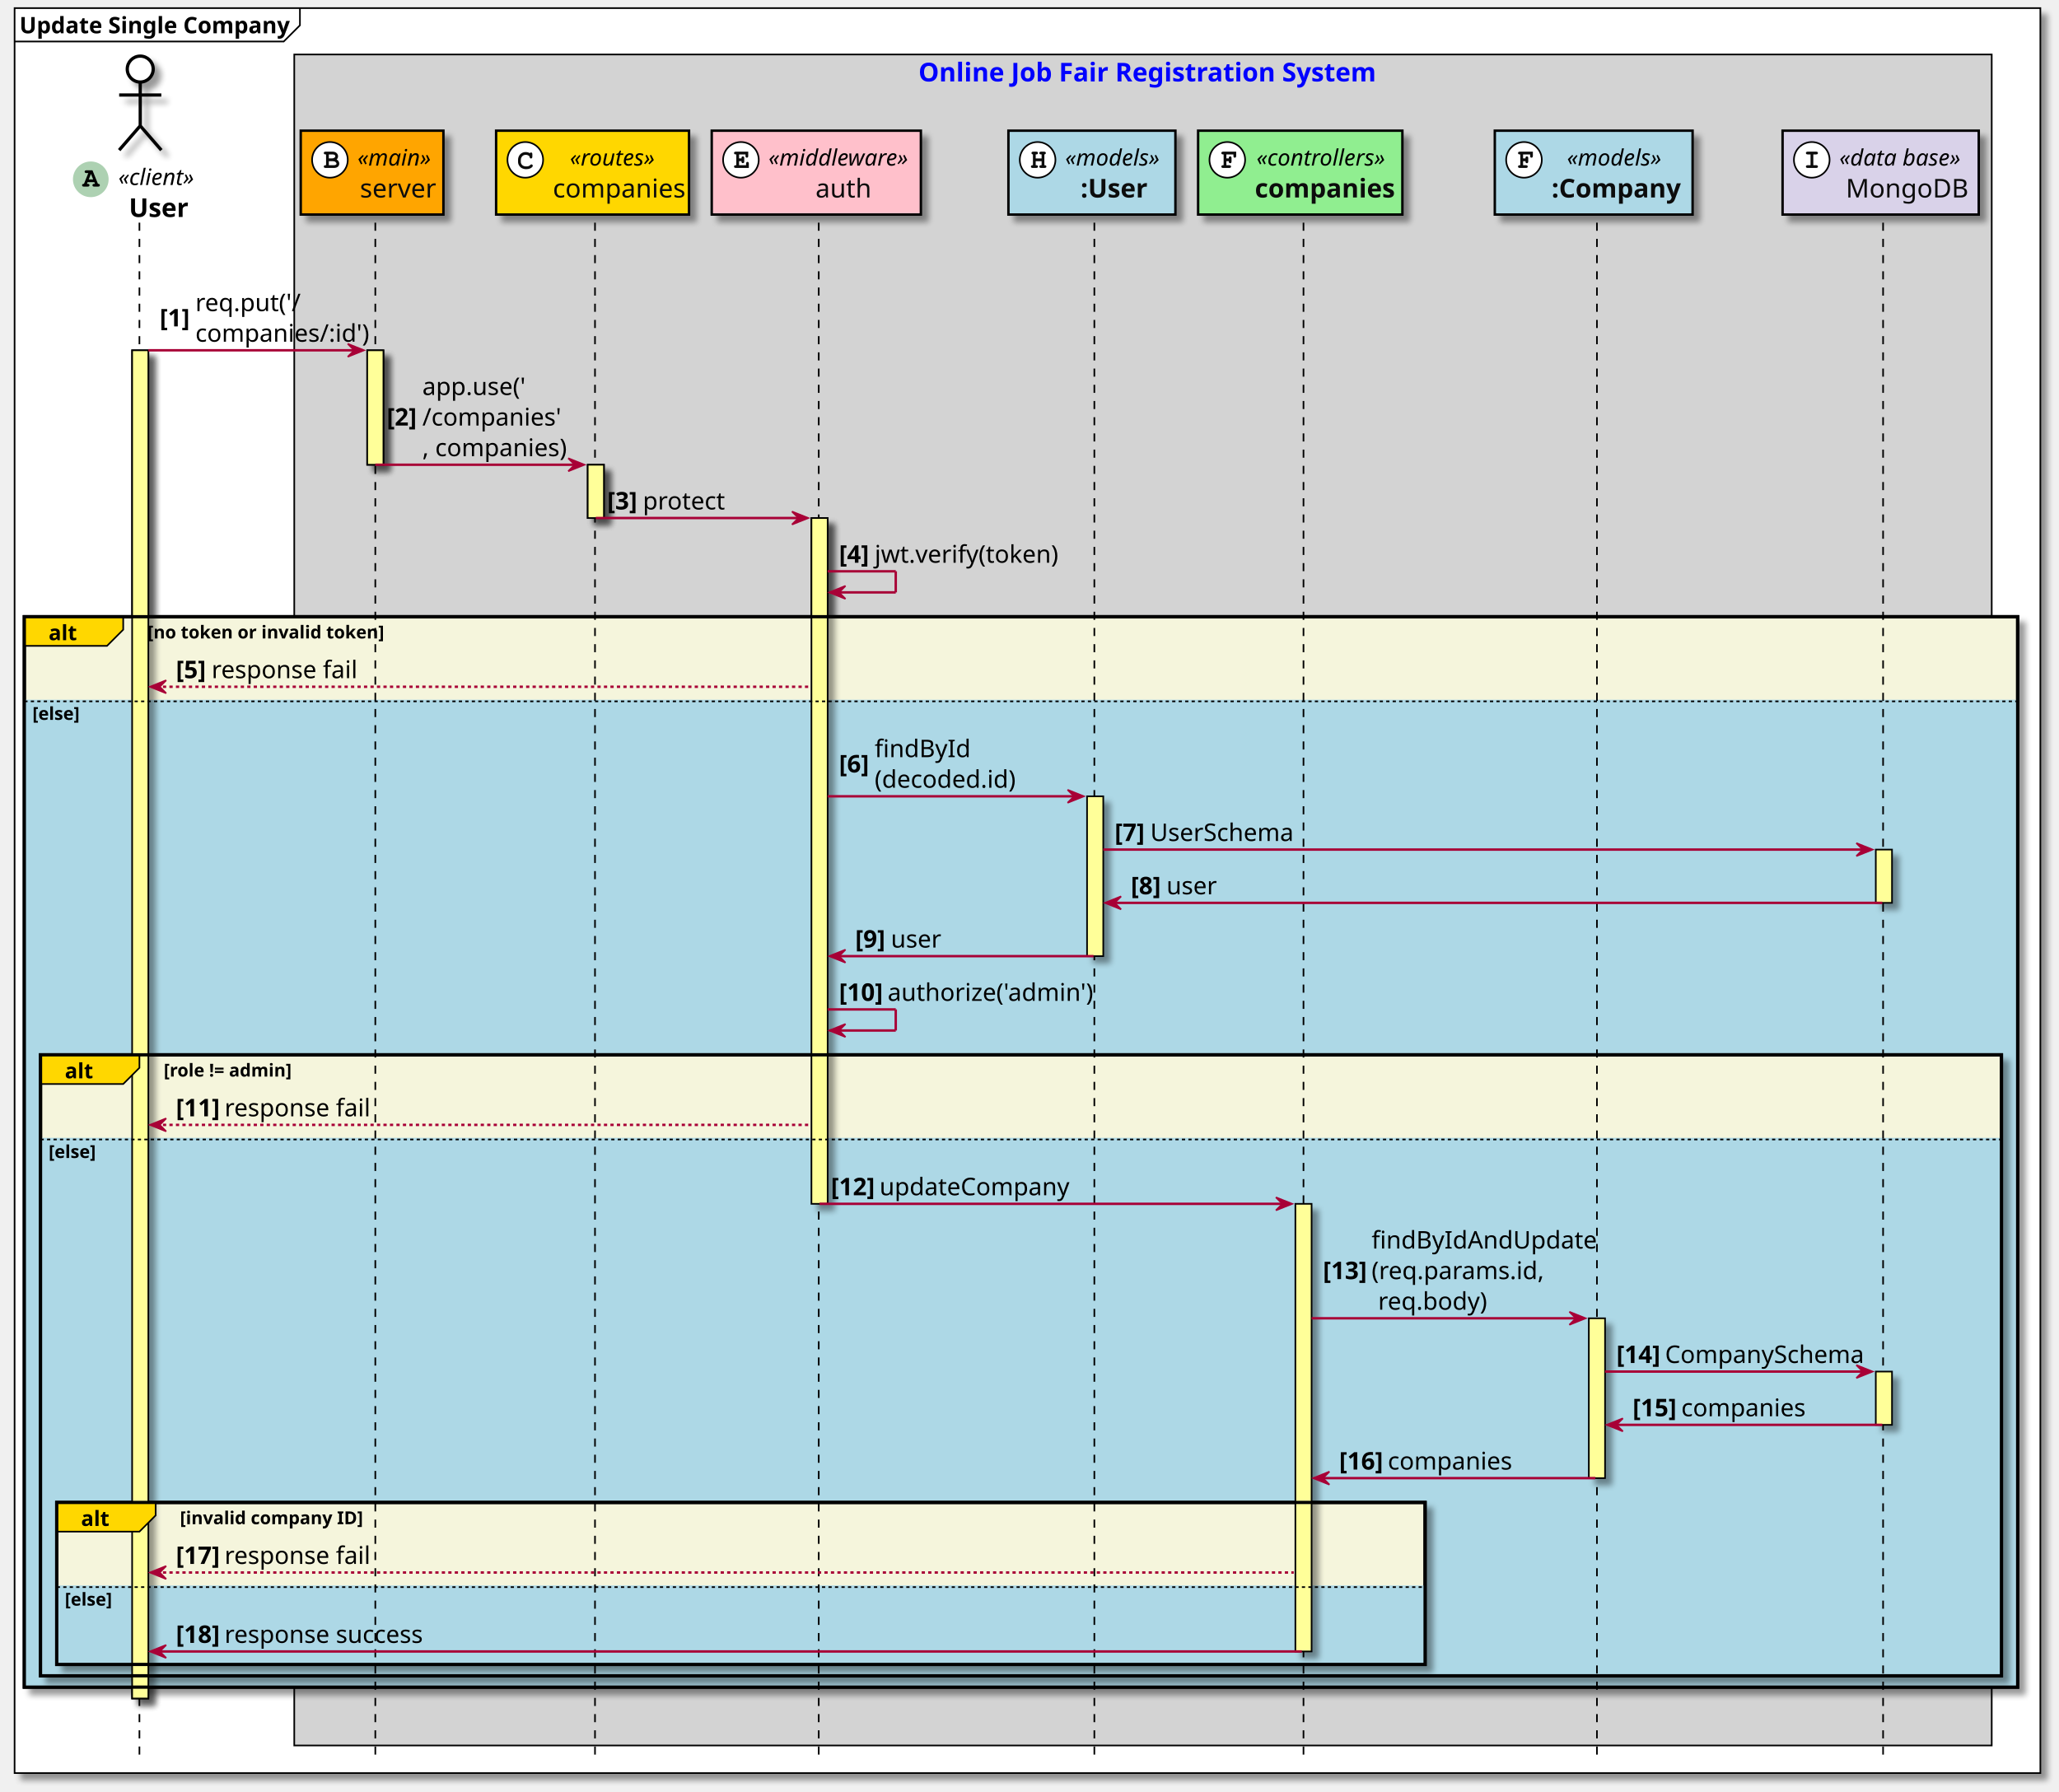
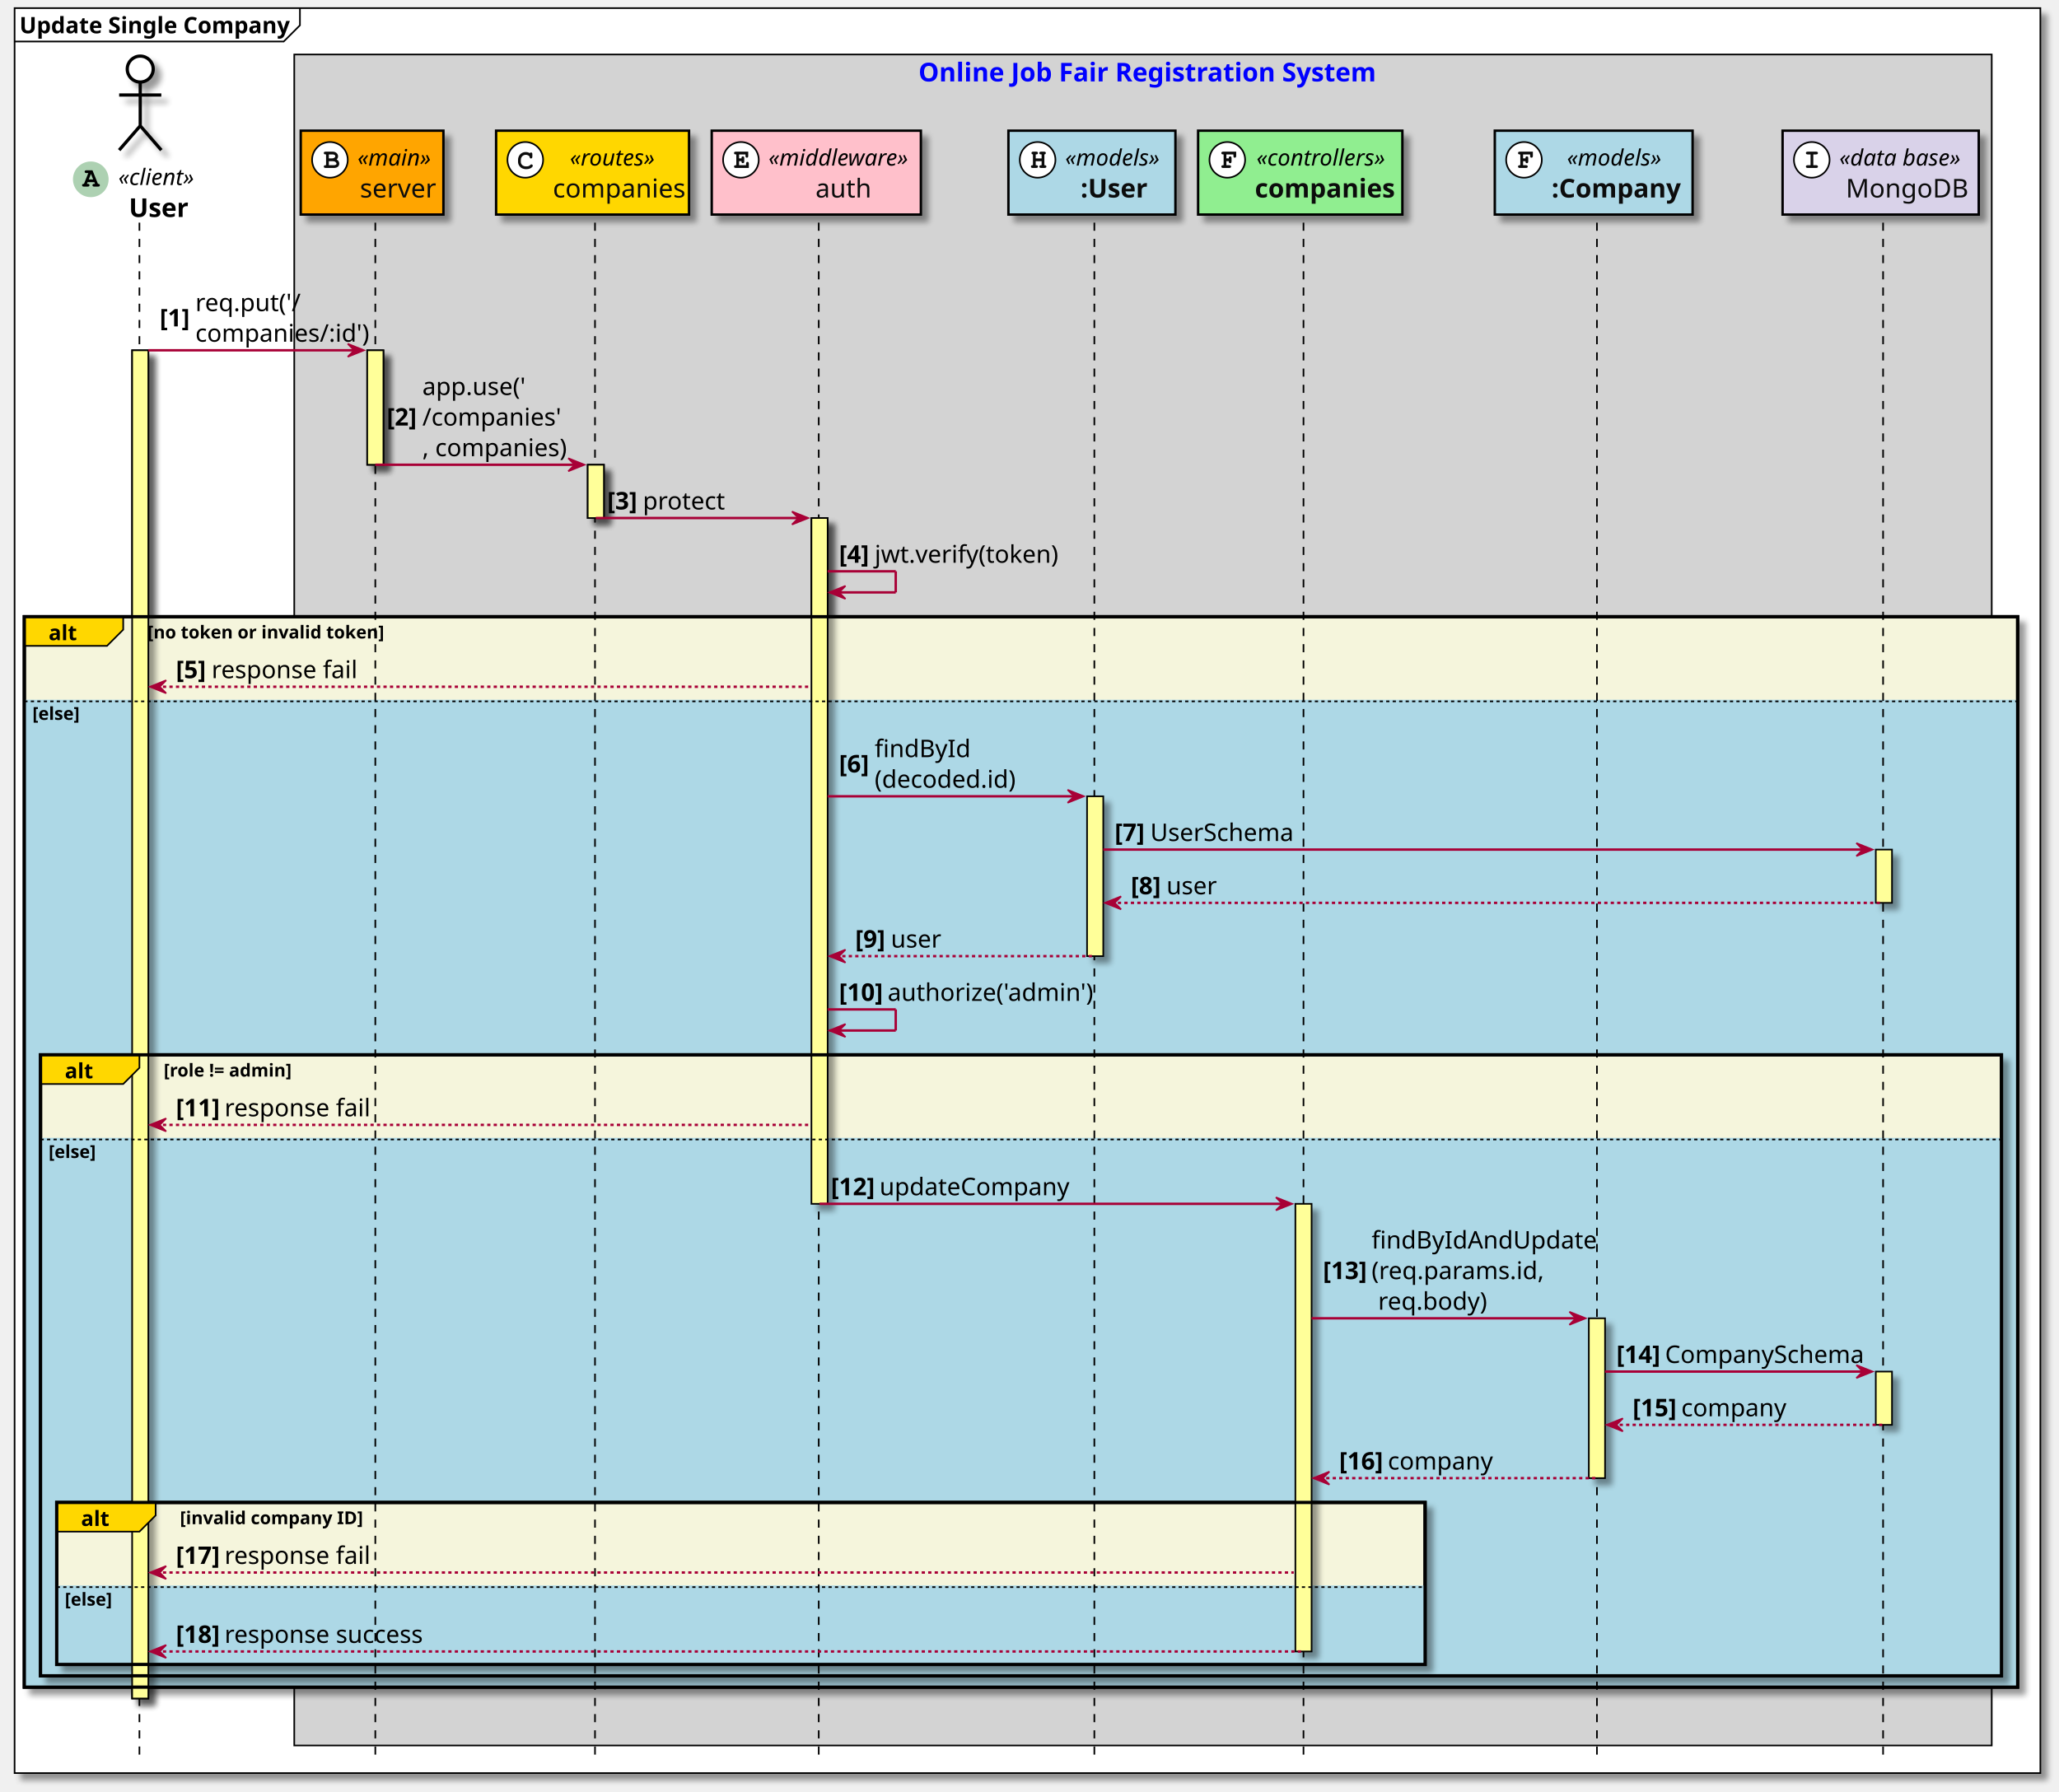
<svg xmlns="http://www.w3.org/2000/svg" contentScriptType="application/ecmascript" contentStyleType="text/css" height="1105px" preserveAspectRatio="none" style="width:1270px;height:1105px;background:#FFFFFF;" version="1.1" viewBox="0 0 1270 1105" width="1270px" zoomAndPan="magnify">
  <defs>
-     <filter height="300%" id="fmmpcblhivfus" width="300%" x="-1" y="-1">
+     <filter height="300%" id="fvqr30q7e52o1" width="300%" x="-1" y="-1">
      <feGaussianBlur result="blurOut" stdDeviation="2.0" />
      <feColorMatrix in="blurOut" result="blurOut2" type="matrix" values="0 0 0 0 0 0 0 0 0 0 0 0 0 0 0 0 0 0 .4 0" />
      <feOffset dx="4.0" dy="4.0" in="blurOut2" result="blurOut3" />
      <feBlend in="SourceGraphic" in2="blurOut3" mode="normal" />
    </filter>
  </defs>
  <g>
-     <rect fill="#FFFFFF" filter="url(#fmmpcblhivfus)" height="1088.734" style="stroke:#000000;stroke-width:1.0;" width="1249.5" x="9" y="5" />
+     <rect fill="#FFFFFF" filter="url(#fvqr30q7e52o1)" height="1088.734" style="stroke:#000000;stroke-width:1.0;" width="1249.5" x="9" y="5" />
    <path d="M185,5 L185,15.609 L175,25.609 L9,25.609 " fill="none" style="stroke:#000000;stroke-width:1.0;" />
    <text fill="#000000" font-family="sans-serif" font-size="14" font-weight="bold" lengthAdjust="spacing" textLength="166" x="12" y="20.533">Update Single Company</text>
    <rect fill="#D3D3D3" height="1043.109" style="stroke:#000000;stroke-width:1.0;" width="1047" x="181.5" y="33.609" />
    <text fill="#0000FF" font-family="sans-serif" font-size="16" font-weight="bold" lengthAdjust="spacing" textLength="273" x="566.5" y="50.219">Online Job Fair Registration System</text>
-     <rect fill="#FFFF99" filter="url(#fmmpcblhivfus)" height="831.641" style="stroke:#000000;stroke-width:1.0;" width="10" x="81.5" y="216.078" />
-     <rect fill="#FFFF99" filter="url(#fmmpcblhivfus)" height="70.602" style="stroke:#000000;stroke-width:1.0;" width="10" x="226.5" y="216.078" />
-     <rect fill="#FFFF99" filter="url(#fmmpcblhivfus)" height="32.867" style="stroke:#000000;stroke-width:1.0;" width="10" x="362.5" y="286.68" />
-     <rect fill="#FFFF99" filter="url(#fmmpcblhivfus)" height="423.047" style="stroke:#000000;stroke-width:1.0;" width="10" x="500.5" y="319.547" />
-     <rect fill="#FFFF99" filter="url(#fmmpcblhivfus)" height="98.602" style="stroke:#000000;stroke-width:1.0;" width="10" x="670.5" y="491.203" />
-     <rect fill="#FFFF99" filter="url(#fmmpcblhivfus)" height="276.125" style="stroke:#000000;stroke-width:1.0;" width="10" x="799" y="742.594" />
-     <rect fill="#FFFF99" filter="url(#fmmpcblhivfus)" height="98.602" style="stroke:#000000;stroke-width:1.0;" width="10" x="980" y="813.195" />
-     <rect fill="#FFFF99" filter="url(#fmmpcblhivfus)" height="32.867" style="stroke:#000000;stroke-width:1.0;" width="10" x="1157" y="524.07" />
-     <rect fill="#FFFF99" filter="url(#fmmpcblhivfus)" height="32.867" style="stroke:#000000;stroke-width:1.0;" width="10" x="1157" y="846.062" />
-     <rect fill="#F5F5DC" filter="url(#fmmpcblhivfus)" height="660.305" style="stroke:#000000;stroke-width:2.0;" width="1229.5" x="15" y="380.414" />
+     <rect fill="#FFFF99" filter="url(#fvqr30q7e52o1)" height="831.641" style="stroke:#000000;stroke-width:1.0;" width="10" x="81.5" y="216.078" />
+     <rect fill="#FFFF99" filter="url(#fvqr30q7e52o1)" height="70.602" style="stroke:#000000;stroke-width:1.0;" width="10" x="226.5" y="216.078" />
+     <rect fill="#FFFF99" filter="url(#fvqr30q7e52o1)" height="32.867" style="stroke:#000000;stroke-width:1.0;" width="10" x="362.5" y="286.68" />
+     <rect fill="#FFFF99" filter="url(#fvqr30q7e52o1)" height="423.047" style="stroke:#000000;stroke-width:1.0;" width="10" x="500.5" y="319.547" />
+     <rect fill="#FFFF99" filter="url(#fvqr30q7e52o1)" height="98.602" style="stroke:#000000;stroke-width:1.0;" width="10" x="670.5" y="491.203" />
+     <rect fill="#FFFF99" filter="url(#fvqr30q7e52o1)" height="276.125" style="stroke:#000000;stroke-width:1.0;" width="10" x="799" y="742.594" />
+     <rect fill="#FFFF99" filter="url(#fvqr30q7e52o1)" height="98.602" style="stroke:#000000;stroke-width:1.0;" width="10" x="980" y="813.195" />
+     <rect fill="#FFFF99" filter="url(#fvqr30q7e52o1)" height="32.867" style="stroke:#000000;stroke-width:1.0;" width="10" x="1157" y="524.07" />
+     <rect fill="#FFFF99" filter="url(#fvqr30q7e52o1)" height="32.867" style="stroke:#000000;stroke-width:1.0;" width="10" x="1157" y="846.062" />
+     <rect fill="#F5F5DC" filter="url(#fvqr30q7e52o1)" height="660.305" style="stroke:#000000;stroke-width:2.0;" width="1229.5" x="15" y="380.414" />
    <rect fill="#ADD8E6" height="609.086" style="stroke:none;stroke-width:1.0;" width="1229.5" x="15" y="431.633" />
-     <rect fill="#F5F5DC" filter="url(#fmmpcblhivfus)" height="383.047" style="stroke:#000000;stroke-width:2.0;" width="1209.5" x="25" y="650.672" />
+     <rect fill="#F5F5DC" filter="url(#fvqr30q7e52o1)" height="383.047" style="stroke:#000000;stroke-width:2.0;" width="1209.5" x="25" y="650.672" />
    <rect fill="#ADD8E6" height="331.828" style="stroke:none;stroke-width:1.0;" width="1209.5" x="25" y="701.891" />
-     <rect fill="#F5F5DC" filter="url(#fmmpcblhivfus)" height="99.922" style="stroke:#000000;stroke-width:2.0;" width="844" x="35" y="926.797" />
+     <rect fill="#F5F5DC" filter="url(#fvqr30q7e52o1)" height="99.922" style="stroke:#000000;stroke-width:2.0;" width="844" x="35" y="926.797" />
    <rect fill="#ADD8E6" height="48.703" style="stroke:none;stroke-width:1.0;" width="844" x="35" y="978.016" />
    <line style="stroke:#000000;stroke-width:1.0;stroke-dasharray:5.0,5.0;" x1="86" x2="86" y1="137.344" y2="1082.719" />
    <line style="stroke:#000000;stroke-width:1.0;stroke-dasharray:5.0,5.0;" x1="231.5" x2="231.5" y1="137.344" y2="1082.719" />
    <line style="stroke:#000000;stroke-width:1.0;stroke-dasharray:5.0,5.0;" x1="367" x2="367" y1="137.344" y2="1082.719" />
    <line style="stroke:#000000;stroke-width:1.0;stroke-dasharray:5.0,5.0;" x1="505" x2="505" y1="137.344" y2="1082.719" />
    <line style="stroke:#000000;stroke-width:1.0;stroke-dasharray:5.0,5.0;" x1="675" x2="675" y1="137.344" y2="1082.719" />
    <line style="stroke:#000000;stroke-width:1.0;stroke-dasharray:5.0,5.0;" x1="804" x2="804" y1="137.344" y2="1082.719" />
    <line style="stroke:#000000;stroke-width:1.0;stroke-dasharray:5.0,5.0;" x1="985" x2="985" y1="137.344" y2="1082.719" />
    <line style="stroke:#000000;stroke-width:1.0;stroke-dasharray:5.0,5.0;" x1="1161.5" x2="1161.5" y1="137.344" y2="1082.719" />
    <ellipse cx="56" cy="110.609" fill="#ADD1B2" rx="11" ry="11" style="stroke:none;stroke-width:1.0;" />
    <path d="M58.188,112.375 L54.047,112.375 L53.625,113.406 L54.047,113.406 Q54.656,113.406 54.922,113.641 Q55.188,113.875 55.188,114.266 Q55.188,114.641 54.922,114.875 Q54.656,115.109 54.047,115.109 L51.75,115.109 Q51.141,115.109 50.883,114.875 Q50.625,114.641 50.625,114.25 Q50.625,113.875 50.898,113.633 Q51.172,113.391 51.797,113.406 L54.469,106.75 L53.359,106.75 Q52.75,106.75 52.484,106.516 Q52.219,106.281 52.219,105.891 Q52.219,105.516 52.484,105.281 Q52.75,105.047 53.359,105.047 L57.031,105.047 L60.422,113.406 Q61.016,113.406 61.203,113.547 Q61.594,113.812 61.594,114.266 Q61.594,114.641 61.336,114.875 Q61.078,115.109 60.469,115.109 L58.172,115.109 Q57.562,115.109 57.297,114.875 Q57.031,114.641 57.031,114.25 Q57.031,113.875 57.297,113.641 Q57.562,113.406 58.172,113.406 L58.594,113.406 L58.188,112.375 Z M57.469,110.672 L56.109,107.297 L54.734,110.672 L57.469,110.672 Z " fill="#000000" />
    <text fill="#000000" font-family="sans-serif" font-size="14" font-style="italic" lengthAdjust="spacing" textLength="49" x="73" y="114.143">«client»</text>
    <text fill="#000000" font-family="sans-serif" font-size="16" font-weight="bold" lengthAdjust="spacing" textLength="36" x="79.5" y="133.828">User</text>
-     <ellipse cx="86.5" cy="42.609" fill="#FFFFFF" filter="url(#fmmpcblhivfus)" rx="8" ry="8" style="stroke:#000000;stroke-width:2.0;" />
-     <path d="M86.5,50.609 L86.5,77.609 M73.5,58.609 L99.5,58.609 M86.5,77.609 L73.5,92.609 M86.5,77.609 L99.5,92.609 " fill="none" filter="url(#fmmpcblhivfus)" style="stroke:#000000;stroke-width:2.0;" />
-     <rect fill="#FFA500" filter="url(#fmmpcblhivfus)" height="51.734" style="stroke:#000000;stroke-width:1.5;" width="88" x="185.5" y="80.609" />
+     <ellipse cx="86.5" cy="42.609" fill="#FFFFFF" filter="url(#fvqr30q7e52o1)" rx="8" ry="8" style="stroke:#000000;stroke-width:2.0;" />
+     <path d="M86.5,50.609 L86.5,77.609 M73.5,58.609 L99.5,58.609 M86.5,77.609 L73.5,92.609 M86.5,77.609 L99.5,92.609 " fill="none" filter="url(#fvqr30q7e52o1)" style="stroke:#000000;stroke-width:2.0;" />
+     <rect fill="#FFA500" filter="url(#fvqr30q7e52o1)" height="51.734" style="stroke:#000000;stroke-width:1.5;" width="88" x="185.5" y="80.609" />
    <ellipse cx="203.5" cy="98.609" fill="#FFFFFF" rx="11" ry="11" style="stroke:#000000;stroke-width:1.0;" />
    <path d="M201.125,101.906 L201.125,95.25 L200.859,95.25 Q200.25,95.25 199.984,95.016 Q199.719,94.781 199.719,94.391 Q199.719,94.016 199.984,93.781 Q200.25,93.547 200.859,93.547 L205.125,93.547 Q206.656,93.547 207.586,94.391 Q208.516,95.234 208.516,96.406 Q208.516,96.969 208.297,97.461 Q208.078,97.953 207.641,98.359 Q208.453,98.844 208.852,99.484 Q209.25,100.125 209.25,100.938 Q209.25,101.594 208.969,102.141 Q208.75,102.578 208.438,102.828 Q208.016,103.172 207.398,103.391 Q206.781,103.609 205.859,103.609 L200.859,103.609 Q200.25,103.609 199.984,103.375 Q199.719,103.141 199.719,102.75 Q199.719,102.375 199.984,102.141 Q200.25,101.906 200.859,101.906 L201.125,101.906 Z M202.828,97.719 L204.703,97.719 Q205.703,97.719 206.359,97.219 Q206.812,96.875 206.812,96.375 Q206.812,95.922 206.391,95.586 Q205.969,95.25 205.047,95.25 L202.828,95.25 L202.828,97.719 Z M202.828,101.906 L205.766,101.906 Q206.812,101.906 207.234,101.594 Q207.547,101.375 207.547,100.938 Q207.547,100.422 206.914,99.922 Q206.281,99.422 205.078,99.422 L202.828,99.422 L202.828,101.906 Z " fill="#0C0C0C" />
    <text fill="#000000" font-family="sans-serif" font-size="14" font-style="italic" lengthAdjust="spacing" textLength="46" x="220.5" y="102.143">«main»</text>
    <text fill="#0C0C0C" font-family="sans-serif" font-size="16" lengthAdjust="spacing" textLength="43" x="222" y="121.828">server</text>
-     <rect fill="#FFD700" filter="url(#fmmpcblhivfus)" height="51.734" style="stroke:#000000;stroke-width:1.5;" width="119" x="306" y="80.609" />
+     <rect fill="#FFD700" filter="url(#fvqr30q7e52o1)" height="51.734" style="stroke:#000000;stroke-width:1.5;" width="119" x="306" y="80.609" />
    <ellipse cx="324" cy="98.609" fill="#FFFFFF" rx="11" ry="11" style="stroke:#000000;stroke-width:1.0;" />
    <path d="M326.766,94.484 Q326.922,94.266 327.109,94.156 Q327.297,94.047 327.516,94.047 Q327.891,94.047 328.125,94.305 Q328.359,94.562 328.359,95.172 L328.359,96.625 Q328.359,97.234 328.125,97.5 Q327.891,97.766 327.516,97.766 Q327.172,97.766 326.969,97.562 Q326.766,97.375 326.656,96.859 Q326.609,96.5 326.422,96.312 Q326.094,95.938 325.484,95.719 Q324.875,95.5 324.25,95.5 Q323.484,95.5 322.852,95.828 Q322.219,96.156 321.727,96.906 Q321.234,97.656 321.234,98.688 L321.234,99.781 Q321.234,101.016 322.125,101.836 Q323.016,102.656 324.609,102.656 Q325.547,102.656 326.203,102.406 Q326.594,102.25 327.016,101.812 Q327.281,101.547 327.43,101.469 Q327.578,101.391 327.781,101.391 Q328.109,101.391 328.367,101.648 Q328.625,101.906 328.625,102.25 Q328.625,102.594 328.281,103 Q327.781,103.578 326.984,103.906 Q325.906,104.359 324.609,104.359 Q323.094,104.359 321.891,103.734 Q320.906,103.234 320.219,102.164 Q319.531,101.094 319.531,99.812 L319.531,98.656 Q319.531,97.328 320.148,96.18 Q320.766,95.031 321.859,94.414 Q322.953,93.797 324.188,93.797 Q324.922,93.797 325.57,93.961 Q326.219,94.125 326.766,94.484 Z " fill="#0C0C0C" />
    <text fill="#000000" font-family="sans-serif" font-size="14" font-style="italic" lengthAdjust="spacing" textLength="56" x="351.5" y="102.143">«routes»</text>
    <text fill="#0C0C0C" font-family="sans-serif" font-size="16" lengthAdjust="spacing" textLength="77" x="341" y="121.828">companies</text>
-     <rect fill="#FFC0CB" filter="url(#fmmpcblhivfus)" height="51.734" style="stroke:#000000;stroke-width:1.5;" width="129" x="439" y="80.609" />
+     <rect fill="#FFC0CB" filter="url(#fvqr30q7e52o1)" height="51.734" style="stroke:#000000;stroke-width:1.5;" width="129" x="439" y="80.609" />
    <ellipse cx="457" cy="98.609" fill="#FFFFFF" rx="11" ry="11" style="stroke:#000000;stroke-width:1.0;" />
    <path d="M455.859,99.406 L455.859,101.906 L460.188,101.906 L460.188,100.984 Q460.188,100.375 460.43,100.109 Q460.672,99.844 461.047,99.844 Q461.422,99.844 461.656,100.109 Q461.891,100.375 461.891,100.984 L461.891,103.609 L453.891,103.609 Q453.266,103.609 453.008,103.375 Q452.75,103.141 452.75,102.75 Q452.75,102.375 453.016,102.141 Q453.281,101.906 453.891,101.906 L454.156,101.906 L454.156,95.25 L453.891,95.25 Q453.266,95.25 453.008,95.016 Q452.75,94.781 452.75,94.391 Q452.75,94.016 453.008,93.781 Q453.266,93.547 453.891,93.547 L461.516,93.547 L461.516,96.141 Q461.516,96.75 461.289,97.008 Q461.062,97.266 460.672,97.266 Q460.297,97.266 460.062,97.008 Q459.828,96.75 459.828,96.141 L459.828,95.25 L455.859,95.25 L455.859,97.703 L457.344,97.703 Q457.344,97.047 457.469,96.859 Q457.734,96.453 458.203,96.453 Q458.578,96.453 458.812,96.711 Q459.047,96.969 459.047,97.578 L459.047,99.547 Q459.047,100.094 458.922,100.281 Q458.656,100.672 458.203,100.672 Q457.734,100.672 457.469,100.266 Q457.344,100.078 457.344,99.406 L455.859,99.406 Z " fill="#0C0C0C" />
    <text fill="#000000" font-family="sans-serif" font-size="14" font-style="italic" lengthAdjust="spacing" textLength="87" x="474" y="102.143">«middleware»</text>
    <text fill="#0C0C0C" font-family="sans-serif" font-size="16" lengthAdjust="spacing" textLength="29" x="503" y="121.828">auth</text>
-     <rect fill="#ADD8E6" filter="url(#fmmpcblhivfus)" height="51.734" style="stroke:#000000;stroke-width:1.5;" width="103" x="622" y="80.609" />
+     <rect fill="#ADD8E6" filter="url(#fvqr30q7e52o1)" height="51.734" style="stroke:#000000;stroke-width:1.5;" width="103" x="622" y="80.609" />
    <ellipse cx="640" cy="98.609" fill="#FFFFFF" rx="11" ry="11" style="stroke:#000000;stroke-width:1.0;" />
    <path d="M642.469,99.438 L638.828,99.438 L638.828,101.906 L639.094,101.906 Q639.703,101.906 639.969,102.141 Q640.234,102.375 640.234,102.766 Q640.234,103.141 639.969,103.375 Q639.703,103.609 639.094,103.609 L637.016,103.609 Q636.391,103.609 636.133,103.375 Q635.875,103.141 635.875,102.75 Q635.875,102.297 636.281,102.031 Q636.484,101.906 637.125,101.906 L637.125,95.25 Q636.672,95.203 636.445,94.977 Q636.219,94.75 636.219,94.391 Q636.219,94.016 636.484,93.781 Q636.75,93.547 637.359,93.547 L639.094,93.547 Q639.703,93.547 639.969,93.781 Q640.234,94.016 640.234,94.391 Q640.234,94.781 639.969,95.016 Q639.703,95.25 639.094,95.25 L638.828,95.25 L638.828,97.734 L642.469,97.734 L642.469,95.25 L642.203,95.25 Q641.578,95.25 641.32,95.016 Q641.062,94.781 641.062,94.391 Q641.062,94.016 641.32,93.781 Q641.578,93.547 642.203,93.547 L643.938,93.547 Q644.547,93.547 644.812,93.781 Q645.078,94.016 645.078,94.391 Q645.078,94.75 644.844,94.977 Q644.609,95.203 644.172,95.25 L644.172,101.906 Q644.828,101.906 645.016,102.031 Q645.422,102.297 645.422,102.766 Q645.422,103.141 645.156,103.375 Q644.891,103.609 644.281,103.609 L642.203,103.609 Q641.578,103.609 641.32,103.375 Q641.062,103.141 641.062,102.75 Q641.062,102.375 641.328,102.141 Q641.594,101.906 642.203,101.906 L642.469,101.906 L642.469,99.438 Z " fill="#0C0C0C" />
    <text fill="#000000" font-family="sans-serif" font-size="14" font-style="italic" lengthAdjust="spacing" textLength="61" x="657" y="102.143">«models»</text>
    <text fill="#0C0C0C" font-family="sans-serif" font-size="16" font-weight="bold" lengthAdjust="spacing" textLength="42" x="666.5" y="121.828">:User</text>
-     <rect fill="#90EE90" filter="url(#fmmpcblhivfus)" height="51.734" style="stroke:#000000;stroke-width:1.5;" width="126" x="739" y="80.609" />
+     <rect fill="#90EE90" filter="url(#fvqr30q7e52o1)" height="51.734" style="stroke:#000000;stroke-width:1.5;" width="126" x="739" y="80.609" />
    <ellipse cx="757" cy="98.609" fill="#FFFFFF" rx="11" ry="11" style="stroke:#000000;stroke-width:1.0;" />
    <path d="M756.438,99.422 L756.438,101.906 L758.172,101.906 Q758.797,101.906 759.055,102.141 Q759.312,102.375 759.312,102.766 Q759.312,103.141 759.055,103.375 Q758.797,103.609 758.172,103.609 L754.469,103.609 Q753.859,103.609 753.594,103.375 Q753.328,103.141 753.328,102.75 Q753.328,102.375 753.594,102.141 Q753.859,101.906 754.469,101.906 L754.734,101.906 L754.734,95.25 L754.469,95.25 Q753.859,95.25 753.594,95.016 Q753.328,94.781 753.328,94.391 Q753.328,94.016 753.594,93.781 Q753.859,93.547 754.469,93.547 L762.484,93.547 L762.484,96.141 Q762.484,96.75 762.242,97.016 Q762,97.281 761.625,97.281 Q761.25,97.281 761.016,97.023 Q760.781,96.766 760.781,96.141 L760.781,95.25 L756.438,95.25 L756.438,97.719 L757.922,97.719 Q757.922,97.047 758.047,96.859 Q758.312,96.453 758.781,96.453 Q759.156,96.453 759.391,96.719 Q759.625,96.984 759.625,97.594 L759.625,99.547 Q759.625,100.172 759.391,100.43 Q759.156,100.688 758.781,100.688 Q758.312,100.688 758.047,100.281 Q757.922,100.094 757.922,99.422 L756.438,99.422 Z " fill="#0C0C0C" />
    <text fill="#000000" font-family="sans-serif" font-size="14" font-style="italic" lengthAdjust="spacing" textLength="82" x="775" y="102.143">«controllers»</text>
    <text fill="#0C0C0C" font-family="sans-serif" font-size="16" font-weight="bold" lengthAdjust="spacing" textLength="84" x="774" y="121.828">companies</text>
-     <rect fill="#ADD8E6" filter="url(#fmmpcblhivfus)" height="51.734" style="stroke:#000000;stroke-width:1.5;" width="122" x="922" y="80.609" />
+     <rect fill="#ADD8E6" filter="url(#fvqr30q7e52o1)" height="51.734" style="stroke:#000000;stroke-width:1.5;" width="122" x="922" y="80.609" />
    <ellipse cx="940" cy="98.609" fill="#FFFFFF" rx="11" ry="11" style="stroke:#000000;stroke-width:1.0;" />
    <path d="M939.438,99.422 L939.438,101.906 L941.172,101.906 Q941.797,101.906 942.055,102.141 Q942.312,102.375 942.312,102.766 Q942.312,103.141 942.055,103.375 Q941.797,103.609 941.172,103.609 L937.469,103.609 Q936.859,103.609 936.594,103.375 Q936.328,103.141 936.328,102.75 Q936.328,102.375 936.594,102.141 Q936.859,101.906 937.469,101.906 L937.734,101.906 L937.734,95.25 L937.469,95.25 Q936.859,95.25 936.594,95.016 Q936.328,94.781 936.328,94.391 Q936.328,94.016 936.594,93.781 Q936.859,93.547 937.469,93.547 L945.484,93.547 L945.484,96.141 Q945.484,96.75 945.242,97.016 Q945,97.281 944.625,97.281 Q944.25,97.281 944.016,97.023 Q943.781,96.766 943.781,96.141 L943.781,95.25 L939.438,95.25 L939.438,97.719 L940.922,97.719 Q940.922,97.047 941.047,96.859 Q941.312,96.453 941.781,96.453 Q942.156,96.453 942.391,96.719 Q942.625,96.984 942.625,97.594 L942.625,99.547 Q942.625,100.172 942.391,100.43 Q942.156,100.688 941.781,100.688 Q941.312,100.688 941.047,100.281 Q940.922,100.094 940.922,99.422 L939.438,99.422 Z " fill="#0C0C0C" />
    <text fill="#000000" font-family="sans-serif" font-size="14" font-style="italic" lengthAdjust="spacing" textLength="61" x="966.5" y="102.143">«models»</text>
    <text fill="#0C0C0C" font-family="sans-serif" font-size="16" font-weight="bold" lengthAdjust="spacing" textLength="80" x="957" y="121.828">:Company</text>
-     <rect fill="#D9D2E9" filter="url(#fmmpcblhivfus)" height="51.734" style="stroke:#000000;stroke-width:1.5;" width="121" x="1099.5" y="80.609" />
+     <rect fill="#D9D2E9" filter="url(#fvqr30q7e52o1)" height="51.734" style="stroke:#000000;stroke-width:1.5;" width="121" x="1099.5" y="80.609" />
    <ellipse cx="1117.5" cy="98.609" fill="#FFFFFF" rx="11" ry="11" style="stroke:#000000;stroke-width:1.0;" />
    <path d="M1118.453,95.25 L1118.453,101.906 L1120.172,101.906 Q1120.781,101.906 1121.047,102.141 Q1121.312,102.375 1121.312,102.766 Q1121.312,103.141 1121.047,103.375 Q1120.781,103.609 1120.172,103.609 L1115.031,103.609 Q1114.422,103.609 1114.156,103.375 Q1113.891,103.141 1113.891,102.75 Q1113.891,102.375 1114.156,102.141 Q1114.422,101.906 1115.031,101.906 L1116.75,101.906 L1116.75,95.25 L1115.031,95.25 Q1114.422,95.25 1114.156,95.016 Q1113.891,94.781 1113.891,94.391 Q1113.891,94.016 1114.156,93.781 Q1114.422,93.547 1115.031,93.547 L1120.172,93.547 Q1120.781,93.547 1121.047,93.781 Q1121.312,94.016 1121.312,94.391 Q1121.312,94.781 1121.047,95.016 Q1120.781,95.25 1120.172,95.25 L1118.453,95.25 Z " fill="#0C0C0C" />
    <text fill="#000000" font-family="sans-serif" font-size="14" font-style="italic" lengthAdjust="spacing" textLength="79" x="1134.5" y="102.143">«data base»</text>
    <text fill="#0C0C0C" font-family="sans-serif" font-size="16" lengthAdjust="spacing" textLength="71" x="1138.5" y="121.828">MongoDB</text>
-     <rect fill="#FFFF99" filter="url(#fmmpcblhivfus)" height="831.641" style="stroke:#000000;stroke-width:1.0;" width="10" x="81.5" y="216.078" />
-     <rect fill="#FFFF99" filter="url(#fmmpcblhivfus)" height="70.602" style="stroke:#000000;stroke-width:1.0;" width="10" x="226.5" y="216.078" />
-     <rect fill="#FFFF99" filter="url(#fmmpcblhivfus)" height="32.867" style="stroke:#000000;stroke-width:1.0;" width="10" x="362.5" y="286.68" />
-     <rect fill="#FFFF99" filter="url(#fmmpcblhivfus)" height="423.047" style="stroke:#000000;stroke-width:1.0;" width="10" x="500.5" y="319.547" />
-     <rect fill="#FFFF99" filter="url(#fmmpcblhivfus)" height="98.602" style="stroke:#000000;stroke-width:1.0;" width="10" x="670.5" y="491.203" />
-     <rect fill="#FFFF99" filter="url(#fmmpcblhivfus)" height="276.125" style="stroke:#000000;stroke-width:1.0;" width="10" x="799" y="742.594" />
-     <rect fill="#FFFF99" filter="url(#fmmpcblhivfus)" height="98.602" style="stroke:#000000;stroke-width:1.0;" width="10" x="980" y="813.195" />
-     <rect fill="#FFFF99" filter="url(#fmmpcblhivfus)" height="32.867" style="stroke:#000000;stroke-width:1.0;" width="10" x="1157" y="524.07" />
-     <rect fill="#FFFF99" filter="url(#fmmpcblhivfus)" height="32.867" style="stroke:#000000;stroke-width:1.0;" width="10" x="1157" y="846.062" />
+     <rect fill="#FFFF99" filter="url(#fvqr30q7e52o1)" height="831.641" style="stroke:#000000;stroke-width:1.0;" width="10" x="81.5" y="216.078" />
+     <rect fill="#FFFF99" filter="url(#fvqr30q7e52o1)" height="70.602" style="stroke:#000000;stroke-width:1.0;" width="10" x="226.5" y="216.078" />
+     <rect fill="#FFFF99" filter="url(#fvqr30q7e52o1)" height="32.867" style="stroke:#000000;stroke-width:1.0;" width="10" x="362.5" y="286.68" />
+     <rect fill="#FFFF99" filter="url(#fvqr30q7e52o1)" height="423.047" style="stroke:#000000;stroke-width:1.0;" width="10" x="500.5" y="319.547" />
+     <rect fill="#FFFF99" filter="url(#fvqr30q7e52o1)" height="98.602" style="stroke:#000000;stroke-width:1.0;" width="10" x="670.5" y="491.203" />
+     <rect fill="#FFFF99" filter="url(#fvqr30q7e52o1)" height="276.125" style="stroke:#000000;stroke-width:1.0;" width="10" x="799" y="742.594" />
+     <rect fill="#FFFF99" filter="url(#fvqr30q7e52o1)" height="98.602" style="stroke:#000000;stroke-width:1.0;" width="10" x="980" y="813.195" />
+     <rect fill="#FFFF99" filter="url(#fvqr30q7e52o1)" height="32.867" style="stroke:#000000;stroke-width:1.0;" width="10" x="1157" y="524.07" />
+     <rect fill="#FFFF99" filter="url(#fvqr30q7e52o1)" height="32.867" style="stroke:#000000;stroke-width:1.0;" width="10" x="1157" y="846.062" />
    <polygon fill="#A80036" points="214.5,212.078,224.5,216.078,214.5,220.078,218.5,216.078" style="stroke:#A80036;stroke-width:1.0;" />
    <line style="stroke:#A80036;stroke-width:1.5;" x1="91.5" x2="220.5" y1="216.078" y2="216.078" />
    <text fill="#000000" font-family="sans-serif" font-size="15" font-weight="bold" lengthAdjust="spacing" textLength="18" x="98.5" y="201.349">[1]</text>
    <text fill="#000000" font-family="sans-serif" font-size="15" lengthAdjust="spacing" textLength="57" x="120.5" y="191.915">req.put('/</text>
    <text fill="#000000" font-family="sans-serif" font-size="15" lengthAdjust="spacing" textLength="99" x="120.5" y="210.782">companies/:id')</text>
    <polygon fill="#A80036" points="350.5,282.68,360.5,286.68,350.5,290.68,354.5,286.68" style="stroke:#A80036;stroke-width:1.0;" />
    <line style="stroke:#A80036;stroke-width:1.5;" x1="231.5" x2="356.5" y1="286.68" y2="286.68" />
    <text fill="#000000" font-family="sans-serif" font-size="15" font-weight="bold" lengthAdjust="spacing" textLength="18" x="238.5" y="262.517">[2]</text>
    <text fill="#000000" font-family="sans-serif" font-size="15" lengthAdjust="spacing" textLength="60" x="260.5" y="243.649">app.use('</text>
    <text fill="#000000" font-family="sans-serif" font-size="15" lengthAdjust="spacing" textLength="79" x="260.5" y="262.517">/companies'</text>
    <text fill="#000000" font-family="sans-serif" font-size="15" lengthAdjust="spacing" textLength="85" x="260.5" y="281.384">, companies)</text>
    <polygon fill="#A80036" points="488.5,315.547,498.5,319.547,488.5,323.547,492.5,319.547" style="stroke:#A80036;stroke-width:1.0;" />
    <line style="stroke:#A80036;stroke-width:1.5;" x1="367.5" x2="494.5" y1="319.547" y2="319.547" />
    <text fill="#000000" font-family="sans-serif" font-size="15" font-weight="bold" lengthAdjust="spacing" textLength="18" x="374.5" y="314.251">[3]</text>
    <text fill="#000000" font-family="sans-serif" font-size="15" lengthAdjust="spacing" textLength="45" x="396.5" y="314.251">protect</text>
    <line style="stroke:#A80036;stroke-width:1.5;" x1="510.5" x2="552.5" y1="352.414" y2="352.414" />
    <line style="stroke:#A80036;stroke-width:1.5;" x1="552.5" x2="552.5" y1="352.414" y2="365.414" />
    <line style="stroke:#A80036;stroke-width:1.5;" x1="511.5" x2="552.5" y1="365.414" y2="365.414" />
    <polygon fill="#A80036" points="521.5,361.414,511.5,365.414,521.5,369.414,517.5,365.414" style="stroke:#A80036;stroke-width:1.0;" />
    <text fill="#000000" font-family="sans-serif" font-size="15" font-weight="bold" lengthAdjust="spacing" textLength="18" x="517.5" y="347.118">[4]</text>
    <text fill="#000000" font-family="sans-serif" font-size="15" lengthAdjust="spacing" textLength="101" x="539.5" y="347.118">jwt.verify(token)</text>
    <path d="M15,380.414 L76,380.414 L76,388.414 L66,398.414 L15,398.414 L15,380.414 " fill="#FFD700" style="stroke:#000000;stroke-width:1.0;" />
    <rect fill="none" height="660.305" style="stroke:#000000;stroke-width:2.0;" width="1229.5" x="15" y="380.414" />
    <text fill="#000000" font-family="sans-serif" font-size="13" font-weight="bold" lengthAdjust="spacing" textLength="16" x="30" y="394.909">alt</text>
    <text fill="#000000" font-family="sans-serif" font-size="11" font-weight="bold" lengthAdjust="spacing" textLength="145" x="91" y="393.833">[no token or invalid token]</text>
    <polygon fill="#A80036" points="102.5,419.633,92.5,423.633,102.5,427.633,98.5,423.633" style="stroke:#A80036;stroke-width:1.0;" />
    <line style="stroke:#A80036;stroke-width:1.5;stroke-dasharray:2.0,2.0;" x1="96.5" x2="499.5" y1="423.633" y2="423.633" />
    <text fill="#000000" font-family="sans-serif" font-size="15" font-weight="bold" lengthAdjust="spacing" textLength="18" x="108.5" y="418.337">[5]</text>
    <text fill="#000000" font-family="sans-serif" font-size="15" lengthAdjust="spacing" textLength="83" x="130.5" y="418.337">response fail</text>
    <line style="stroke:#000000;stroke-width:1.0;stroke-dasharray:2.0,2.0;" x1="15" x2="1244.5" y1="432.633" y2="432.633" />
    <text fill="#000000" font-family="sans-serif" font-size="11" font-weight="bold" lengthAdjust="spacing" textLength="32" x="20" y="444.052">[else]</text>
    <polygon fill="#A80036" points="658.5,487.203,668.5,491.203,658.5,495.203,662.5,491.203" style="stroke:#A80036;stroke-width:1.0;" />
    <line style="stroke:#A80036;stroke-width:1.5;" x1="510.5" x2="664.5" y1="491.203" y2="491.203" />
    <text fill="#000000" font-family="sans-serif" font-size="15" font-weight="bold" lengthAdjust="spacing" textLength="18" x="517.5" y="476.474">[6]</text>
    <text fill="#000000" font-family="sans-serif" font-size="15" lengthAdjust="spacing" textLength="51" x="539.5" y="467.04">findById</text>
    <text fill="#000000" font-family="sans-serif" font-size="15" lengthAdjust="spacing" textLength="81" x="539.5" y="485.907">(decoded.id)</text>
    <polygon fill="#A80036" points="1145,520.07,1155,524.07,1145,528.07,1149,524.07" style="stroke:#A80036;stroke-width:1.0;" />
    <line style="stroke:#A80036;stroke-width:1.5;" x1="680.5" x2="1151" y1="524.07" y2="524.07" />
    <text fill="#000000" font-family="sans-serif" font-size="15" font-weight="bold" lengthAdjust="spacing" textLength="18" x="687.5" y="518.774">[7]</text>
    <text fill="#000000" font-family="sans-serif" font-size="15" lengthAdjust="spacing" textLength="86" x="709.5" y="518.774">UserSchema</text>
    <polygon fill="#A80036" points="691.5,552.938,681.5,556.938,691.5,560.938,687.5,556.938" style="stroke:#A80036;stroke-width:1.0;" />
-     <line style="stroke:#A80036;stroke-width:1.5;" x1="685.5" x2="1161" y1="556.938" y2="556.938" />
+     <line style="stroke:#A80036;stroke-width:1.5;stroke-dasharray:2.0,2.0;" x1="685.5" x2="1161" y1="556.938" y2="556.938" />
    <text fill="#000000" font-family="sans-serif" font-size="15" font-weight="bold" lengthAdjust="spacing" textLength="18" x="697.5" y="551.642">[8]</text>
    <text fill="#000000" font-family="sans-serif" font-size="15" lengthAdjust="spacing" textLength="29" x="719.5" y="551.642">user</text>
    <polygon fill="#A80036" points="521.5,585.805,511.5,589.805,521.5,593.805,517.5,589.805" style="stroke:#A80036;stroke-width:1.0;" />
-     <line style="stroke:#A80036;stroke-width:1.5;" x1="515.5" x2="674.5" y1="589.805" y2="589.805" />
+     <line style="stroke:#A80036;stroke-width:1.5;stroke-dasharray:2.0,2.0;" x1="515.5" x2="674.5" y1="589.805" y2="589.805" />
    <text fill="#000000" font-family="sans-serif" font-size="15" font-weight="bold" lengthAdjust="spacing" textLength="18" x="527.5" y="584.509">[9]</text>
    <text fill="#000000" font-family="sans-serif" font-size="15" lengthAdjust="spacing" textLength="29" x="549.5" y="584.509">user</text>
    <line style="stroke:#A80036;stroke-width:1.5;" x1="510.5" x2="552.5" y1="622.672" y2="622.672" />
    <line style="stroke:#A80036;stroke-width:1.5;" x1="552.5" x2="552.5" y1="622.672" y2="635.672" />
    <line style="stroke:#A80036;stroke-width:1.5;" x1="511.5" x2="552.5" y1="635.672" y2="635.672" />
    <polygon fill="#A80036" points="521.5,631.672,511.5,635.672,521.5,639.672,517.5,635.672" style="stroke:#A80036;stroke-width:1.0;" />
    <text fill="#000000" font-family="sans-serif" font-size="15" font-weight="bold" lengthAdjust="spacing" textLength="26" x="517.5" y="617.376">[10]</text>
    <text fill="#000000" font-family="sans-serif" font-size="15" lengthAdjust="spacing" textLength="116" x="547.5" y="617.376">authorize('admin')</text>
    <path d="M25,650.672 L86,650.672 L86,658.672 L76,668.672 L25,668.672 L25,650.672 " fill="#FFD700" style="stroke:#000000;stroke-width:1.0;" />
    <rect fill="none" height="383.047" style="stroke:#000000;stroke-width:2.0;" width="1209.5" x="25" y="650.672" />
    <text fill="#000000" font-family="sans-serif" font-size="13" font-weight="bold" lengthAdjust="spacing" textLength="16" x="40" y="665.167">alt</text>
    <text fill="#000000" font-family="sans-serif" font-size="11" font-weight="bold" lengthAdjust="spacing" textLength="79" x="101" y="664.091">[role != admin]</text>
    <polygon fill="#A80036" points="102.5,689.891,92.5,693.891,102.5,697.891,98.5,693.891" style="stroke:#A80036;stroke-width:1.0;" />
    <line style="stroke:#A80036;stroke-width:1.5;stroke-dasharray:2.0,2.0;" x1="96.5" x2="499.5" y1="693.891" y2="693.891" />
    <text fill="#000000" font-family="sans-serif" font-size="15" font-weight="bold" lengthAdjust="spacing" textLength="26" x="108.5" y="688.595">[11]</text>
    <text fill="#000000" font-family="sans-serif" font-size="15" lengthAdjust="spacing" textLength="83" x="138.5" y="688.595">response fail</text>
    <line style="stroke:#000000;stroke-width:1.0;stroke-dasharray:2.0,2.0;" x1="25" x2="1234.5" y1="702.891" y2="702.891" />
    <text fill="#000000" font-family="sans-serif" font-size="11" font-weight="bold" lengthAdjust="spacing" textLength="32" x="30" y="714.31">[else]</text>
    <polygon fill="#A80036" points="787,738.594,797,742.594,787,746.594,791,742.594" style="stroke:#A80036;stroke-width:1.0;" />
    <line style="stroke:#A80036;stroke-width:1.5;" x1="505.5" x2="793" y1="742.594" y2="742.594" />
    <text fill="#000000" font-family="sans-serif" font-size="15" font-weight="bold" lengthAdjust="spacing" textLength="26" x="512.5" y="737.298">[12]</text>
    <text fill="#000000" font-family="sans-serif" font-size="15" lengthAdjust="spacing" textLength="107" x="542.5" y="737.298">updateCompany</text>
    <polygon fill="#A80036" points="968,809.195,978,813.195,968,817.195,972,813.195" style="stroke:#A80036;stroke-width:1.0;" />
    <line style="stroke:#A80036;stroke-width:1.5;" x1="809" x2="974" y1="813.195" y2="813.195" />
    <text fill="#000000" font-family="sans-serif" font-size="15" font-weight="bold" lengthAdjust="spacing" textLength="26" x="816" y="789.032">[13]</text>
    <text fill="#000000" font-family="sans-serif" font-size="15" lengthAdjust="spacing" textLength="122" x="846" y="770.165">findByIdAndUpdate</text>
    <text fill="#000000" font-family="sans-serif" font-size="15" lengthAdjust="spacing" textLength="99" x="846" y="789.032">(req.params.id,</text>
    <text fill="#000000" font-family="sans-serif" font-size="15" lengthAdjust="spacing" textLength="61" x="850" y="807.899">req.body)</text>
    <polygon fill="#A80036" points="1145,842.062,1155,846.062,1145,850.062,1149,846.062" style="stroke:#A80036;stroke-width:1.0;" />
    <line style="stroke:#A80036;stroke-width:1.5;" x1="990" x2="1151" y1="846.062" y2="846.062" />
    <text fill="#000000" font-family="sans-serif" font-size="15" font-weight="bold" lengthAdjust="spacing" textLength="26" x="997" y="840.767">[14]</text>
    <text fill="#000000" font-family="sans-serif" font-size="15" lengthAdjust="spacing" textLength="118" x="1027" y="840.767">CompanySchema</text>
    <polygon fill="#A80036" points="1001,874.93,991,878.93,1001,882.93,997,878.93" style="stroke:#A80036;stroke-width:1.0;" />
-     <line style="stroke:#A80036;stroke-width:1.5;" x1="995" x2="1161" y1="878.93" y2="878.93" />
+     <line style="stroke:#A80036;stroke-width:1.5;stroke-dasharray:2.0,2.0;" x1="995" x2="1161" y1="878.93" y2="878.93" />
    <text fill="#000000" font-family="sans-serif" font-size="15" font-weight="bold" lengthAdjust="spacing" textLength="26" x="1007" y="873.634">[15]</text>
-     <text fill="#000000" font-family="sans-serif" font-size="15" lengthAdjust="spacing" textLength="72" x="1037" y="873.634">companies</text>
+     <text fill="#000000" font-family="sans-serif" font-size="15" lengthAdjust="spacing" textLength="60" x="1037" y="873.634">company</text>
    <polygon fill="#A80036" points="820,907.797,810,911.797,820,915.797,816,911.797" style="stroke:#A80036;stroke-width:1.0;" />
-     <line style="stroke:#A80036;stroke-width:1.5;" x1="814" x2="984" y1="911.797" y2="911.797" />
+     <line style="stroke:#A80036;stroke-width:1.5;stroke-dasharray:2.0,2.0;" x1="814" x2="984" y1="911.797" y2="911.797" />
    <text fill="#000000" font-family="sans-serif" font-size="15" font-weight="bold" lengthAdjust="spacing" textLength="26" x="826" y="906.501">[16]</text>
-     <text fill="#000000" font-family="sans-serif" font-size="15" lengthAdjust="spacing" textLength="72" x="856" y="906.501">companies</text>
+     <text fill="#000000" font-family="sans-serif" font-size="15" lengthAdjust="spacing" textLength="60" x="856" y="906.501">company</text>
    <path d="M35,926.797 L96,926.797 L96,934.797 L86,944.797 L35,944.797 L35,926.797 " fill="#FFD700" style="stroke:#000000;stroke-width:1.0;" />
    <rect fill="none" height="99.922" style="stroke:#000000;stroke-width:2.0;" width="844" x="35" y="926.797" />
    <text fill="#000000" font-family="sans-serif" font-size="13" font-weight="bold" lengthAdjust="spacing" textLength="16" x="50" y="941.292">alt</text>
    <text fill="#000000" font-family="sans-serif" font-size="11" font-weight="bold" lengthAdjust="spacing" textLength="109" x="111" y="940.216">[invalid company ID]</text>
    <polygon fill="#A80036" points="102.5,966.016,92.5,970.016,102.5,974.016,98.5,970.016" style="stroke:#A80036;stroke-width:1.0;" />
    <line style="stroke:#A80036;stroke-width:1.5;stroke-dasharray:2.0,2.0;" x1="96.5" x2="798" y1="970.016" y2="970.016" />
    <text fill="#000000" font-family="sans-serif" font-size="15" font-weight="bold" lengthAdjust="spacing" textLength="26" x="108.5" y="964.72">[17]</text>
    <text fill="#000000" font-family="sans-serif" font-size="15" lengthAdjust="spacing" textLength="83" x="138.5" y="964.72">response fail</text>
    <line style="stroke:#000000;stroke-width:1.0;stroke-dasharray:2.0,2.0;" x1="35" x2="879" y1="979.016" y2="979.016" />
    <text fill="#000000" font-family="sans-serif" font-size="11" font-weight="bold" lengthAdjust="spacing" textLength="32" x="40" y="990.435">[else]</text>
    <polygon fill="#A80036" points="102.5,1014.719,92.5,1018.719,102.5,1022.719,98.5,1018.719" style="stroke:#A80036;stroke-width:1.0;" />
-     <line style="stroke:#A80036;stroke-width:1.5;" x1="96.5" x2="803" y1="1018.719" y2="1018.719" />
+     <line style="stroke:#A80036;stroke-width:1.5;stroke-dasharray:2.0,2.0;" x1="96.5" x2="803" y1="1018.719" y2="1018.719" />
    <text fill="#000000" font-family="sans-serif" font-size="15" font-weight="bold" lengthAdjust="spacing" textLength="26" x="108.5" y="1013.423">[18]</text>
    <text fill="#000000" font-family="sans-serif" font-size="15" lengthAdjust="spacing" textLength="121" x="138.5" y="1013.423">response success</text>
  </g>
</svg>
